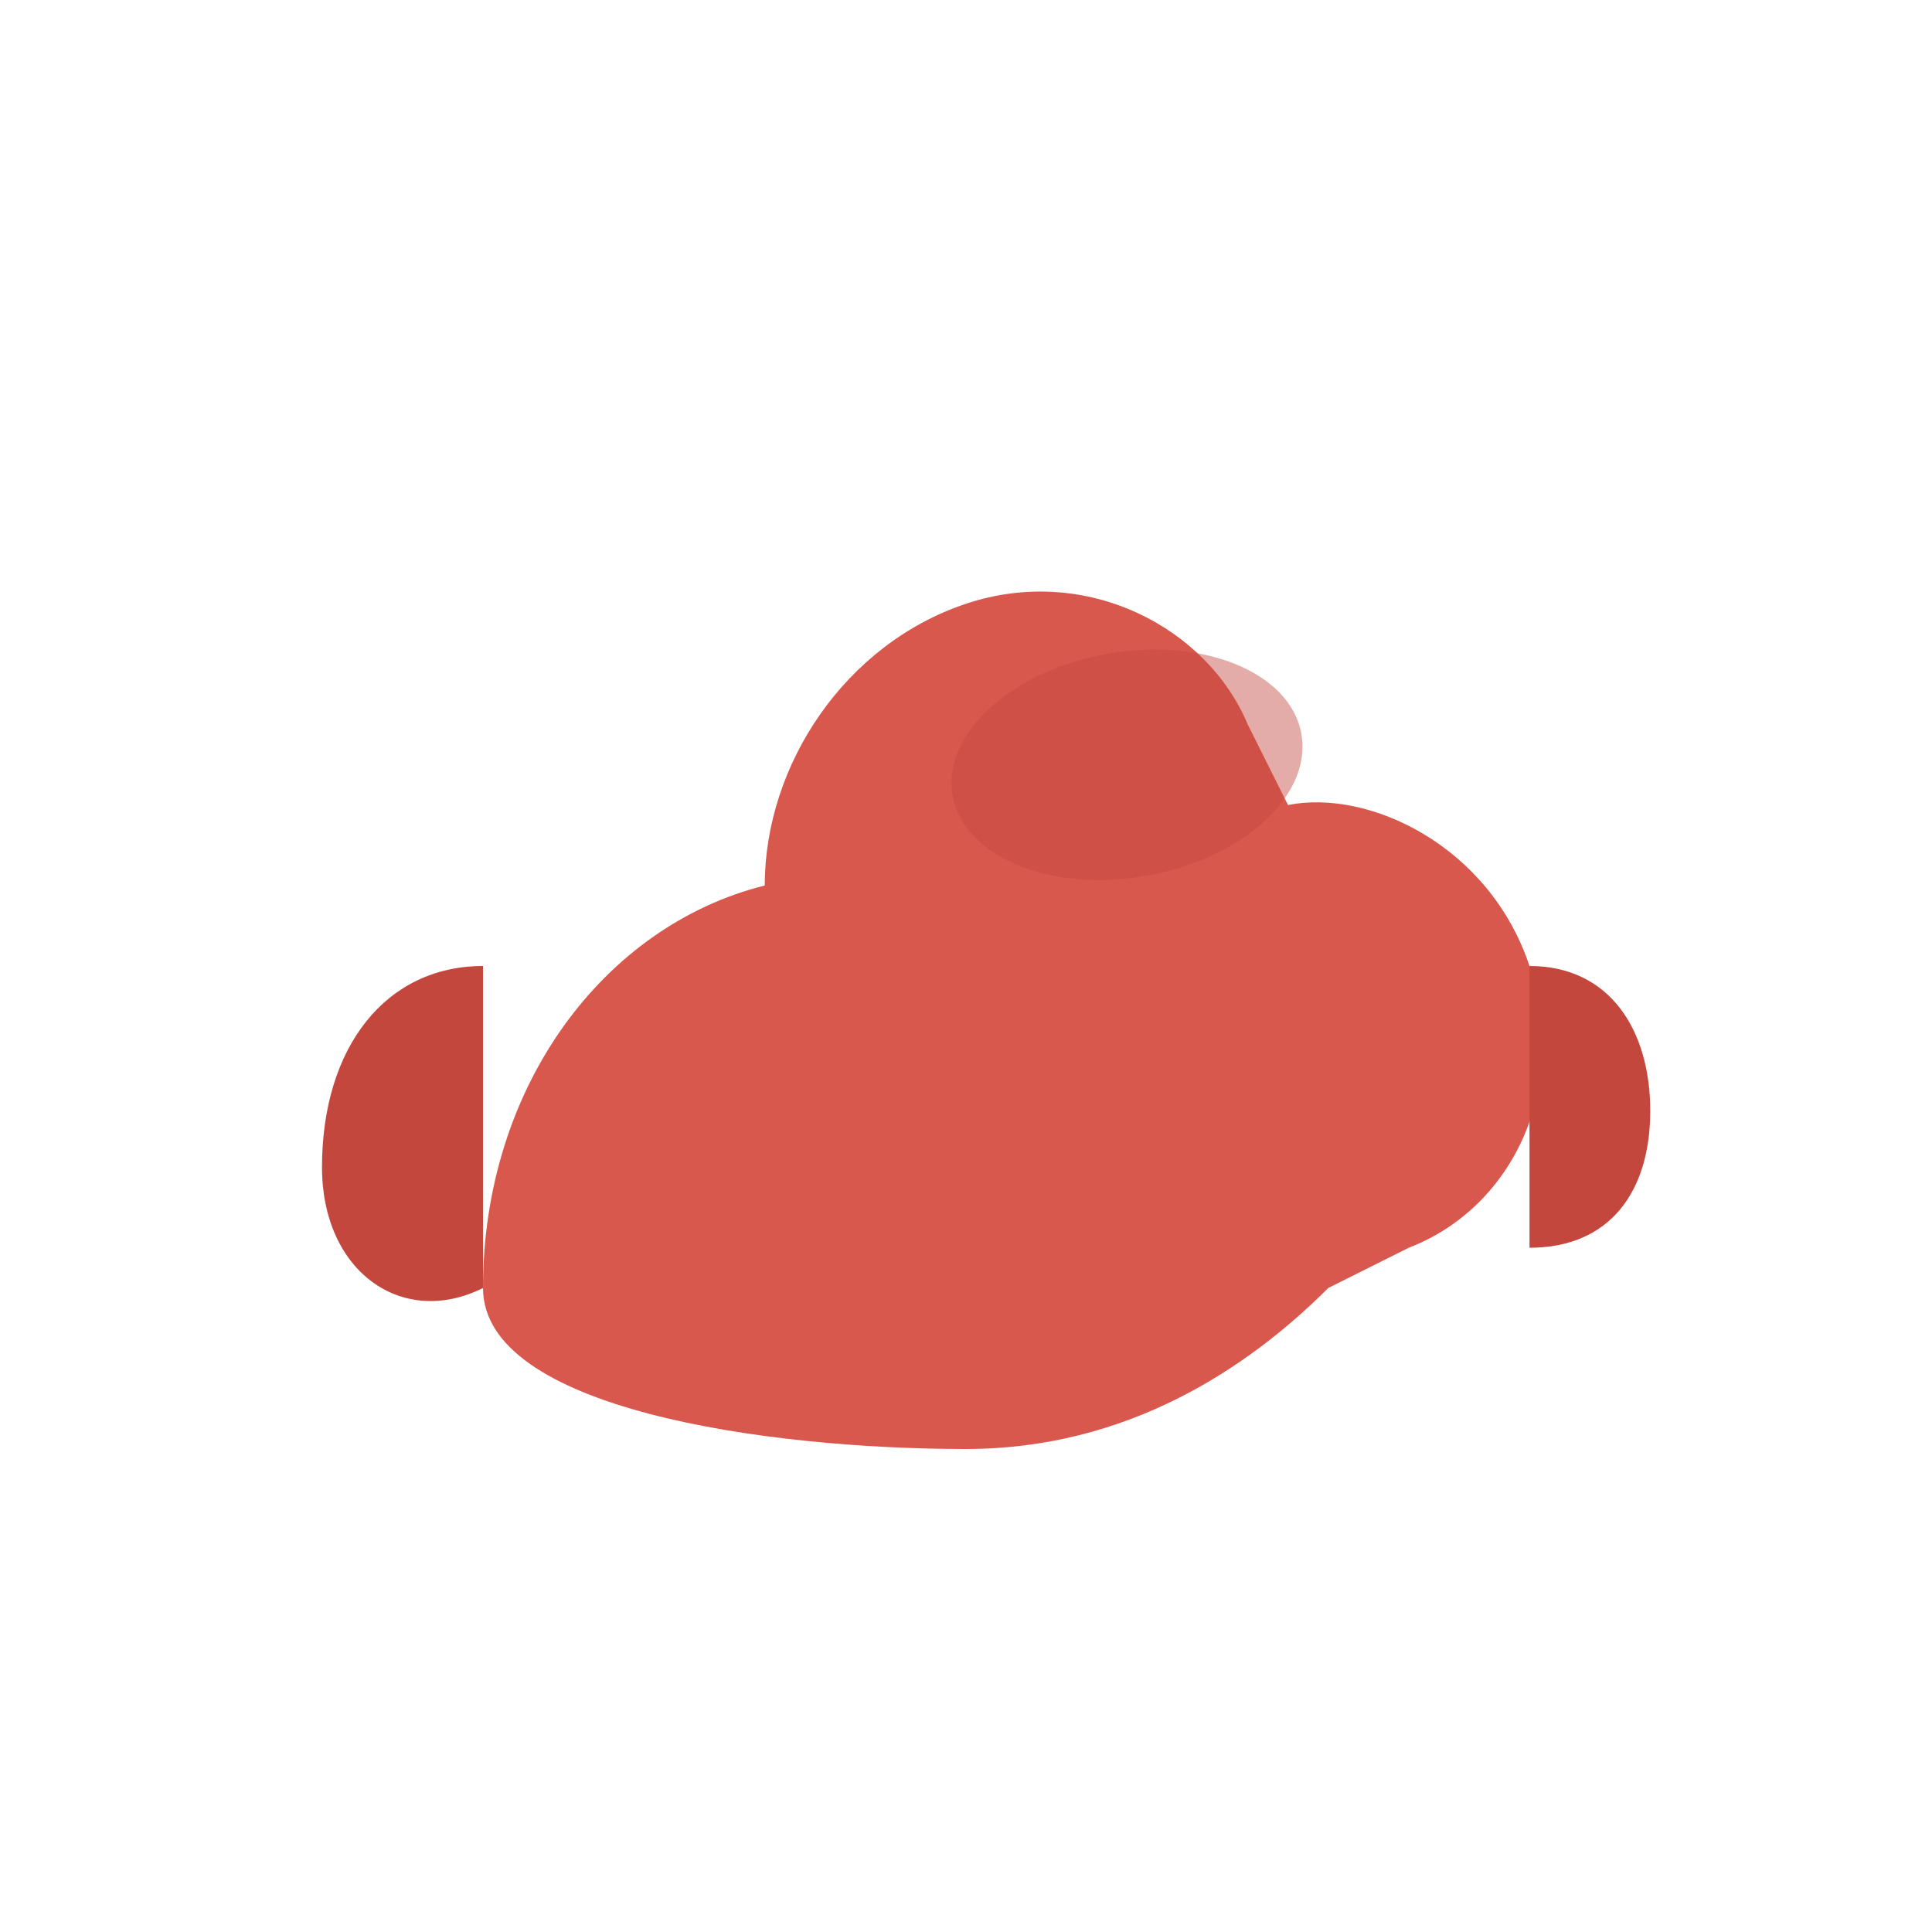
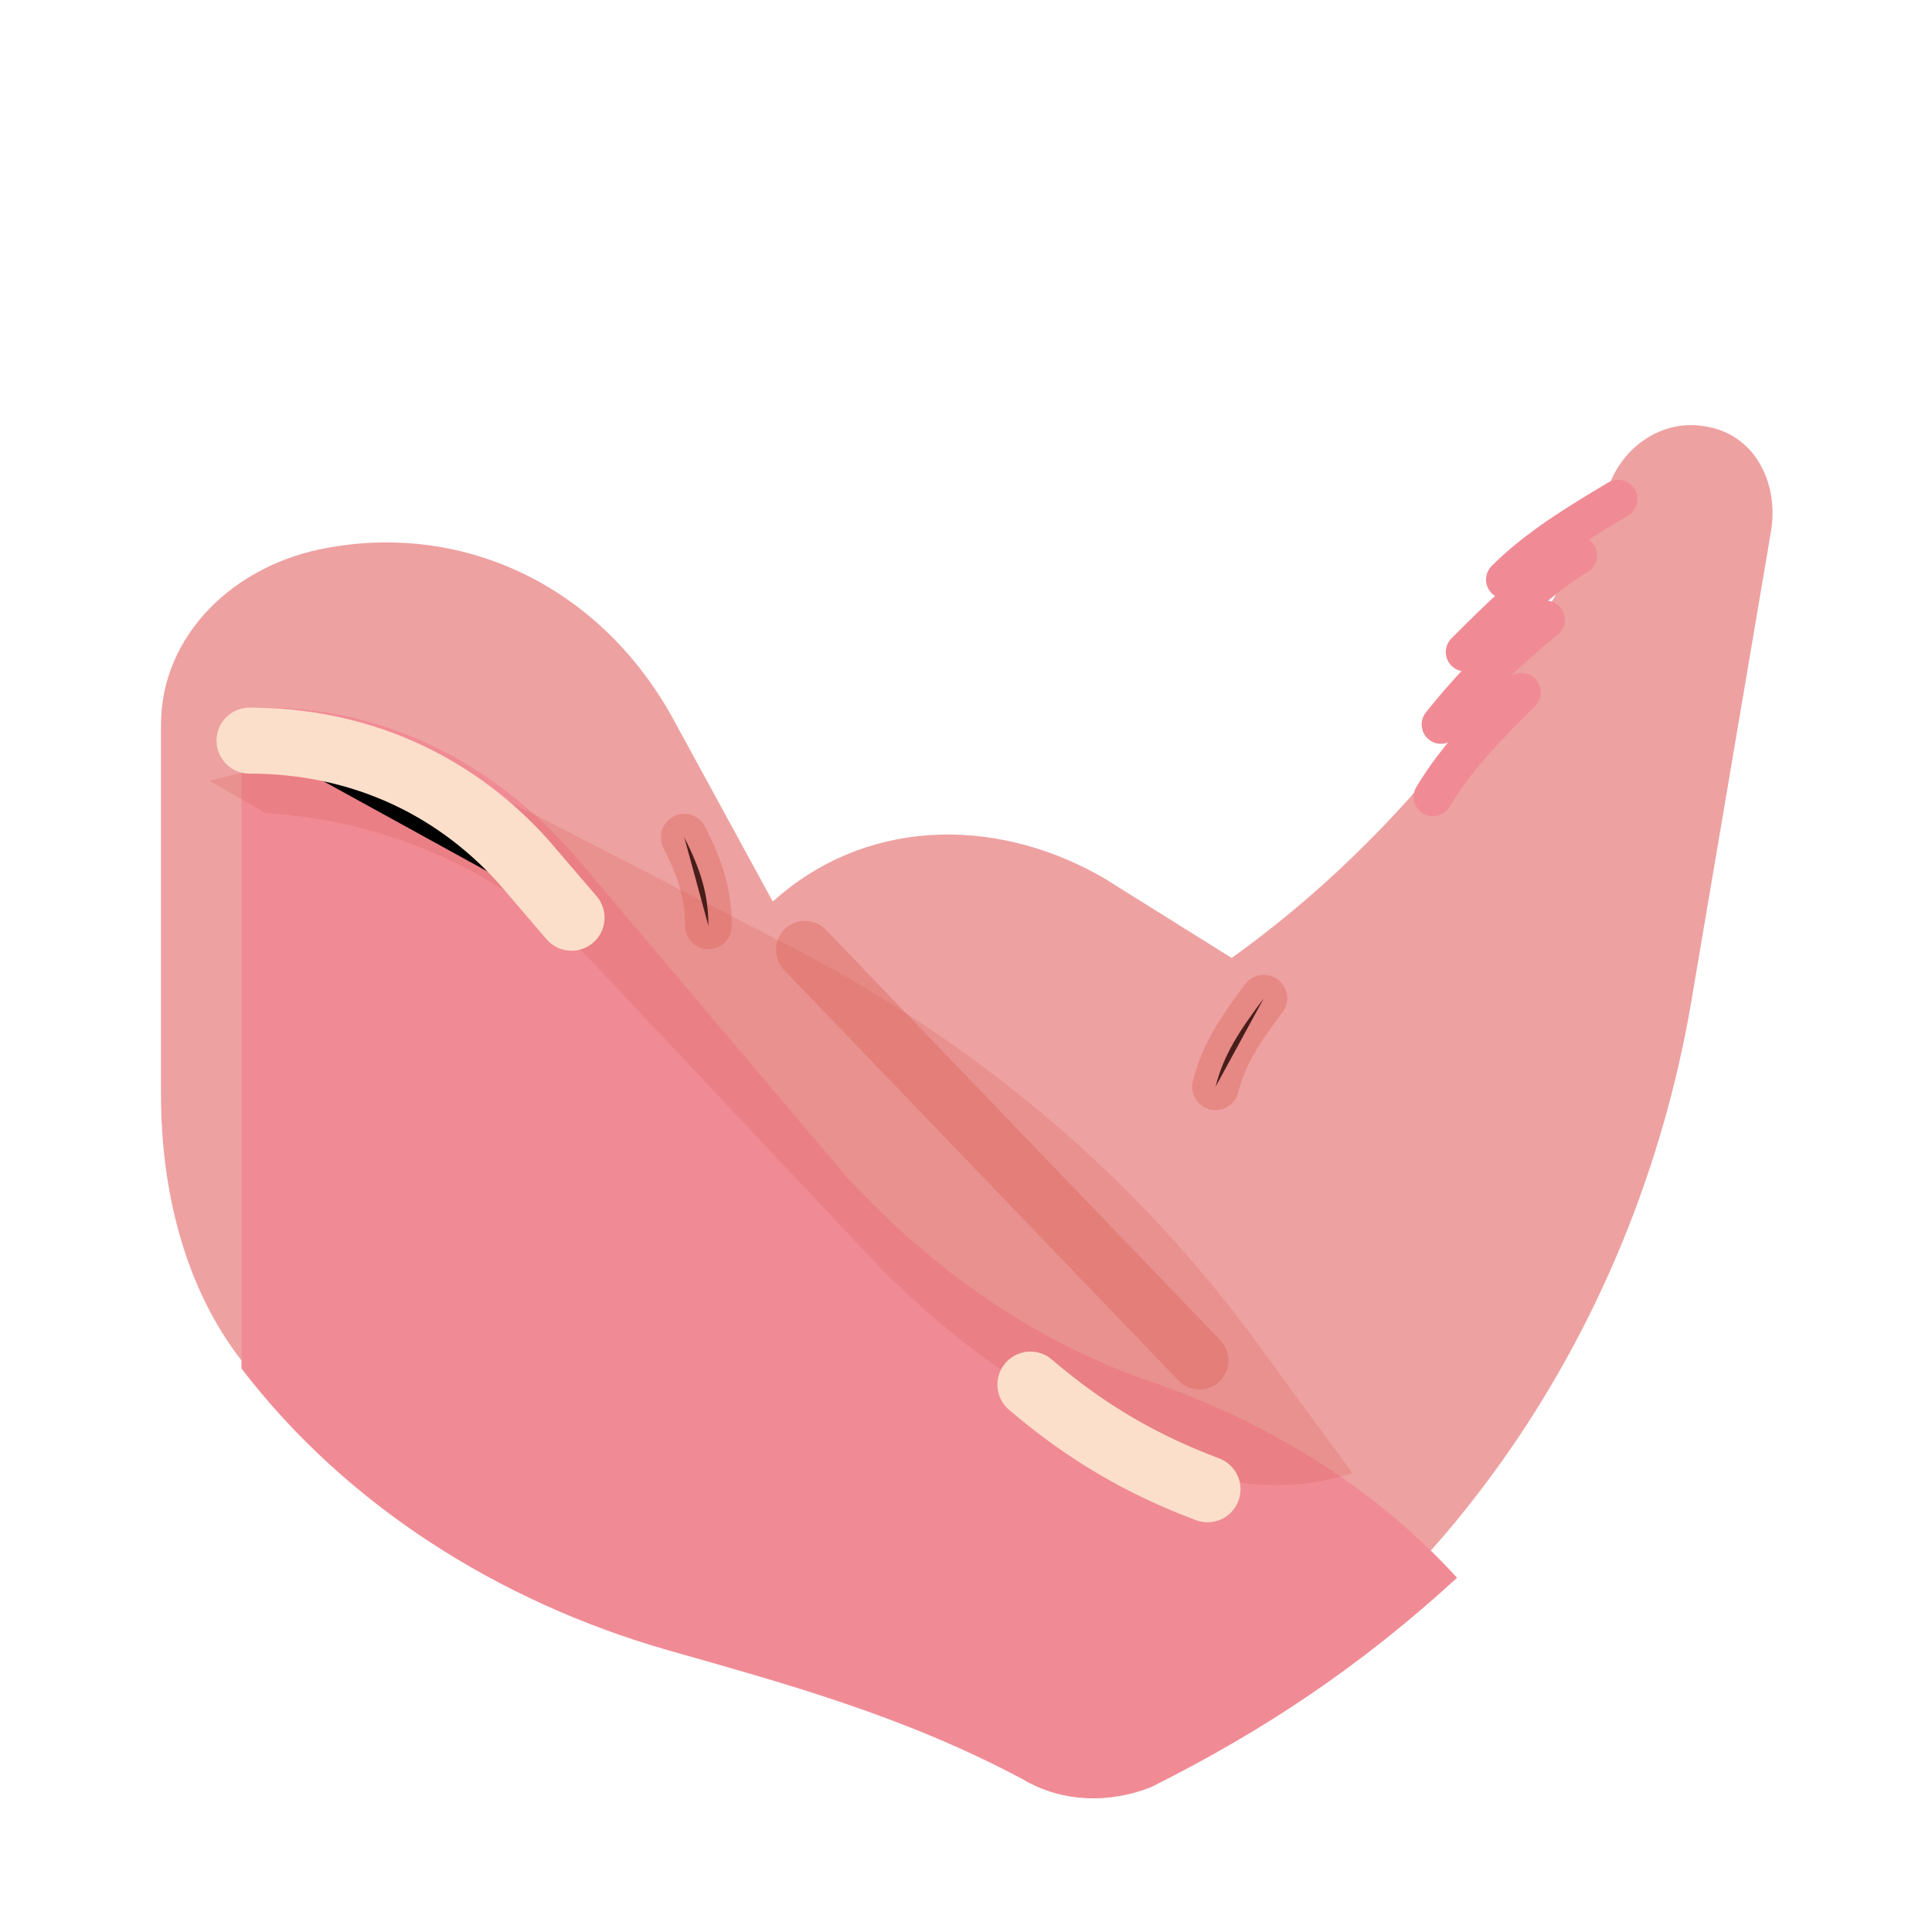
- <svg xmlns="http://www.w3.org/2000/svg" viewBox="0 0 24 24">
-   <path d="M6 16C6 13.5 7.5 11.5 9.5 11C9.5 9.5 10.5 8 12 7.5C13.5 7 15 7.8 15.5 9L16 10C17 9.8 18.5 10.5 19 12C19.5 13.5 18.8 15 17.5 15.5L16.5 16C15.5 17 14 18 12 18C9.5 18 6 17.5 6 16Z" fill="#D8584E" />
-   <path d="M4 14.5C4 13 4.8 12 6 12C6 14 6 15.5 6 16C5 16.5 4 15.8 4 14.5Z" fill="#C4473D" />
-   <path d="M19 12C20 12 20.5 12.8 20.5 13.8C20.5 14.8 20 15.5 19 15.5" fill="#C4473D" />
-   <ellipse cx="14" cy="9.5" rx="2.2" ry="1.4" fill="#C4473D" opacity="0.45" transform="rotate(-10 14 9.5)" />
+ <svg xmlns="http://www.w3.org/2000/svg" viewBox="0 0 24 24" aria-label="muscle icon">
+   <path d="M4.1 6.8C5.8 6.5 7.5 7.3 8.4 9L9.6 11.2C10.7 10.2 12.3 10.1 13.7 10.9L15.3 11.9C17.4 10.4 19.1 8.2 20 6C20.2 5.5 20.7 5.2 21.2 5.3C21.8 5.4 22.1 6 22 6.6L21 12.5C20.3 16.5 17.9 20.1 14.3 22C13.8 22.2 13.2 22.2 12.7 22C11.2 21.2 9.7 20.8 8.3 20.4C6.2 19.8 4.3 18.6 3 16.9C2.3 16 2 14.8 2 13.6V9C2 7.9 2.9 7 4.1 6.8Z" fill="#EEA1A1" />
+   <path d="M3 8.8C4.6 8.7 6.1 9.4 7.2 10.7L10.5 14.6C11.6 15.8 12.9 16.7 14.4 17.2C15.8 17.7 17.1 18.5 18.1 19.6C16.9 20.7 15.7 21.5 14.3 22.2C13.8 22.4 13.2 22.4 12.7 22.1C11.2 21.3 9.7 20.9 8.3 20.5C6.2 19.9 4.3 18.7 3 17V8.8Z" fill="#F08B95" />
+   <path d="M2.6 9.7C4 9.3 5.5 9.5 6.8 10.2L9.9 11.8C12.2 13 14.2 14.7 15.7 16.8L16.8 18.3C16.2 18.5 15.5 18.5 14.9 18.3C13.3 17.7 11.9 16.8 10.7 15.5L7.5 12.1C6.4 10.9 4.9 10.2 3.3 10.1L2.6 9.7Z" fill="#D8584E" opacity="0.22" />
+   <path d="M20.1 6.2C19.6 6.5 19.1 6.8 18.7 7.2" stroke="#F08B95" stroke-width="0.48" stroke-linecap="round" />
+   <path d="M19.6 6.9C19.1 7.2 18.6 7.7 18.2 8.1" stroke="#F08B95" stroke-width="0.48" stroke-linecap="round" />
+   <path d="M19.2 7.7C18.7 8.1 18.3 8.5 17.9 9" stroke="#F08B95" stroke-width="0.48" stroke-linecap="round" />
+   <path d="M18.9 8.6C18.5 9 18.1 9.4 17.8 9.9" stroke="#F08B95" stroke-width="0.48" stroke-linecap="round" />
+   <path d="M10 11.8L14.9 16.9" stroke="#D8584E" stroke-opacity="0.34" stroke-width="0.72" stroke-linecap="round" />
+   <path d="M8.5 10.4C8.7 10.8 8.8 11.1 8.8 11.5" stroke="#D8584E" stroke-opacity="0.34" stroke-width="0.58" stroke-linecap="round" />
+   <path d="M15.7 12.4C15.4 12.8 15.2 13.1 15.1 13.5" stroke="#D8584E" stroke-opacity="0.34" stroke-width="0.58" stroke-linecap="round" />
+   <path d="M3.1 9.2C4.4 9.2 5.6 9.7 6.5 10.7L7.1 11.4" stroke="#FBDFCB" stroke-width="0.82" stroke-linecap="round" />
+   <path d="M12.8 17.2C13.5 17.8 14.2 18.2 15 18.5" stroke="#FBDFCB" stroke-width="0.82" stroke-linecap="round" />
</svg>
